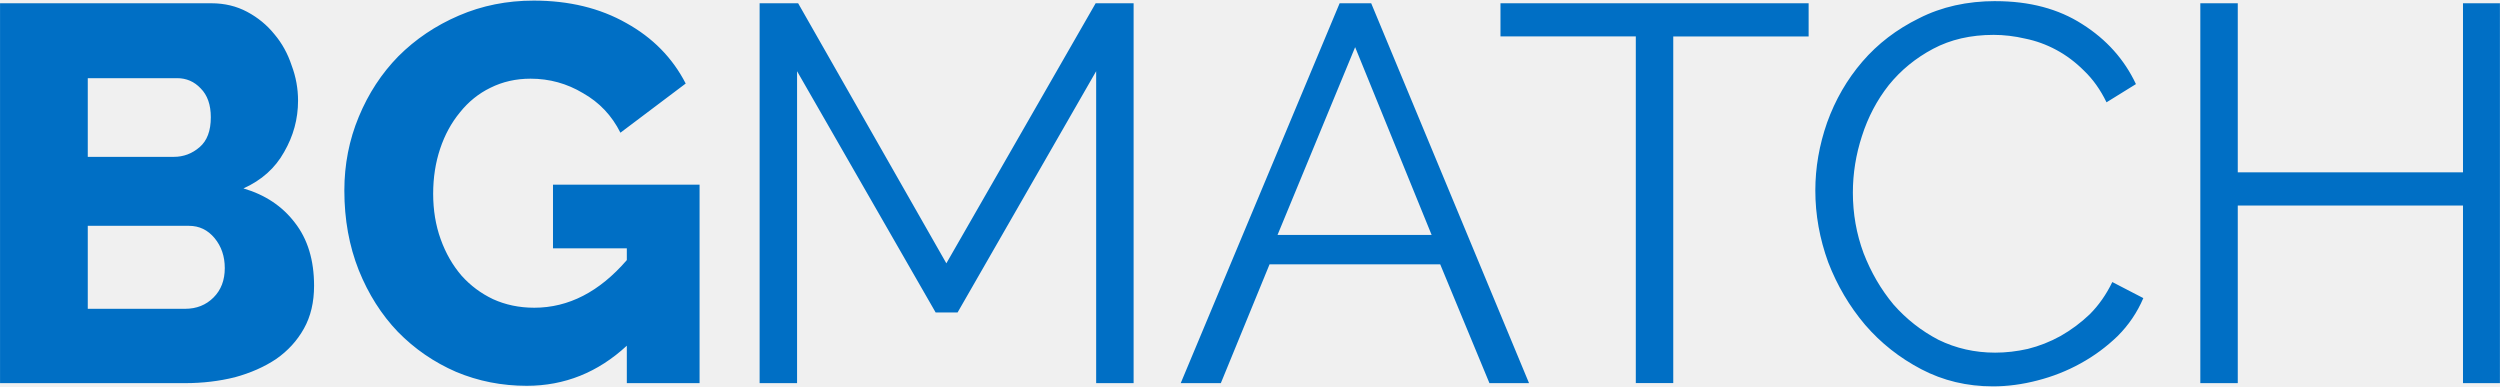
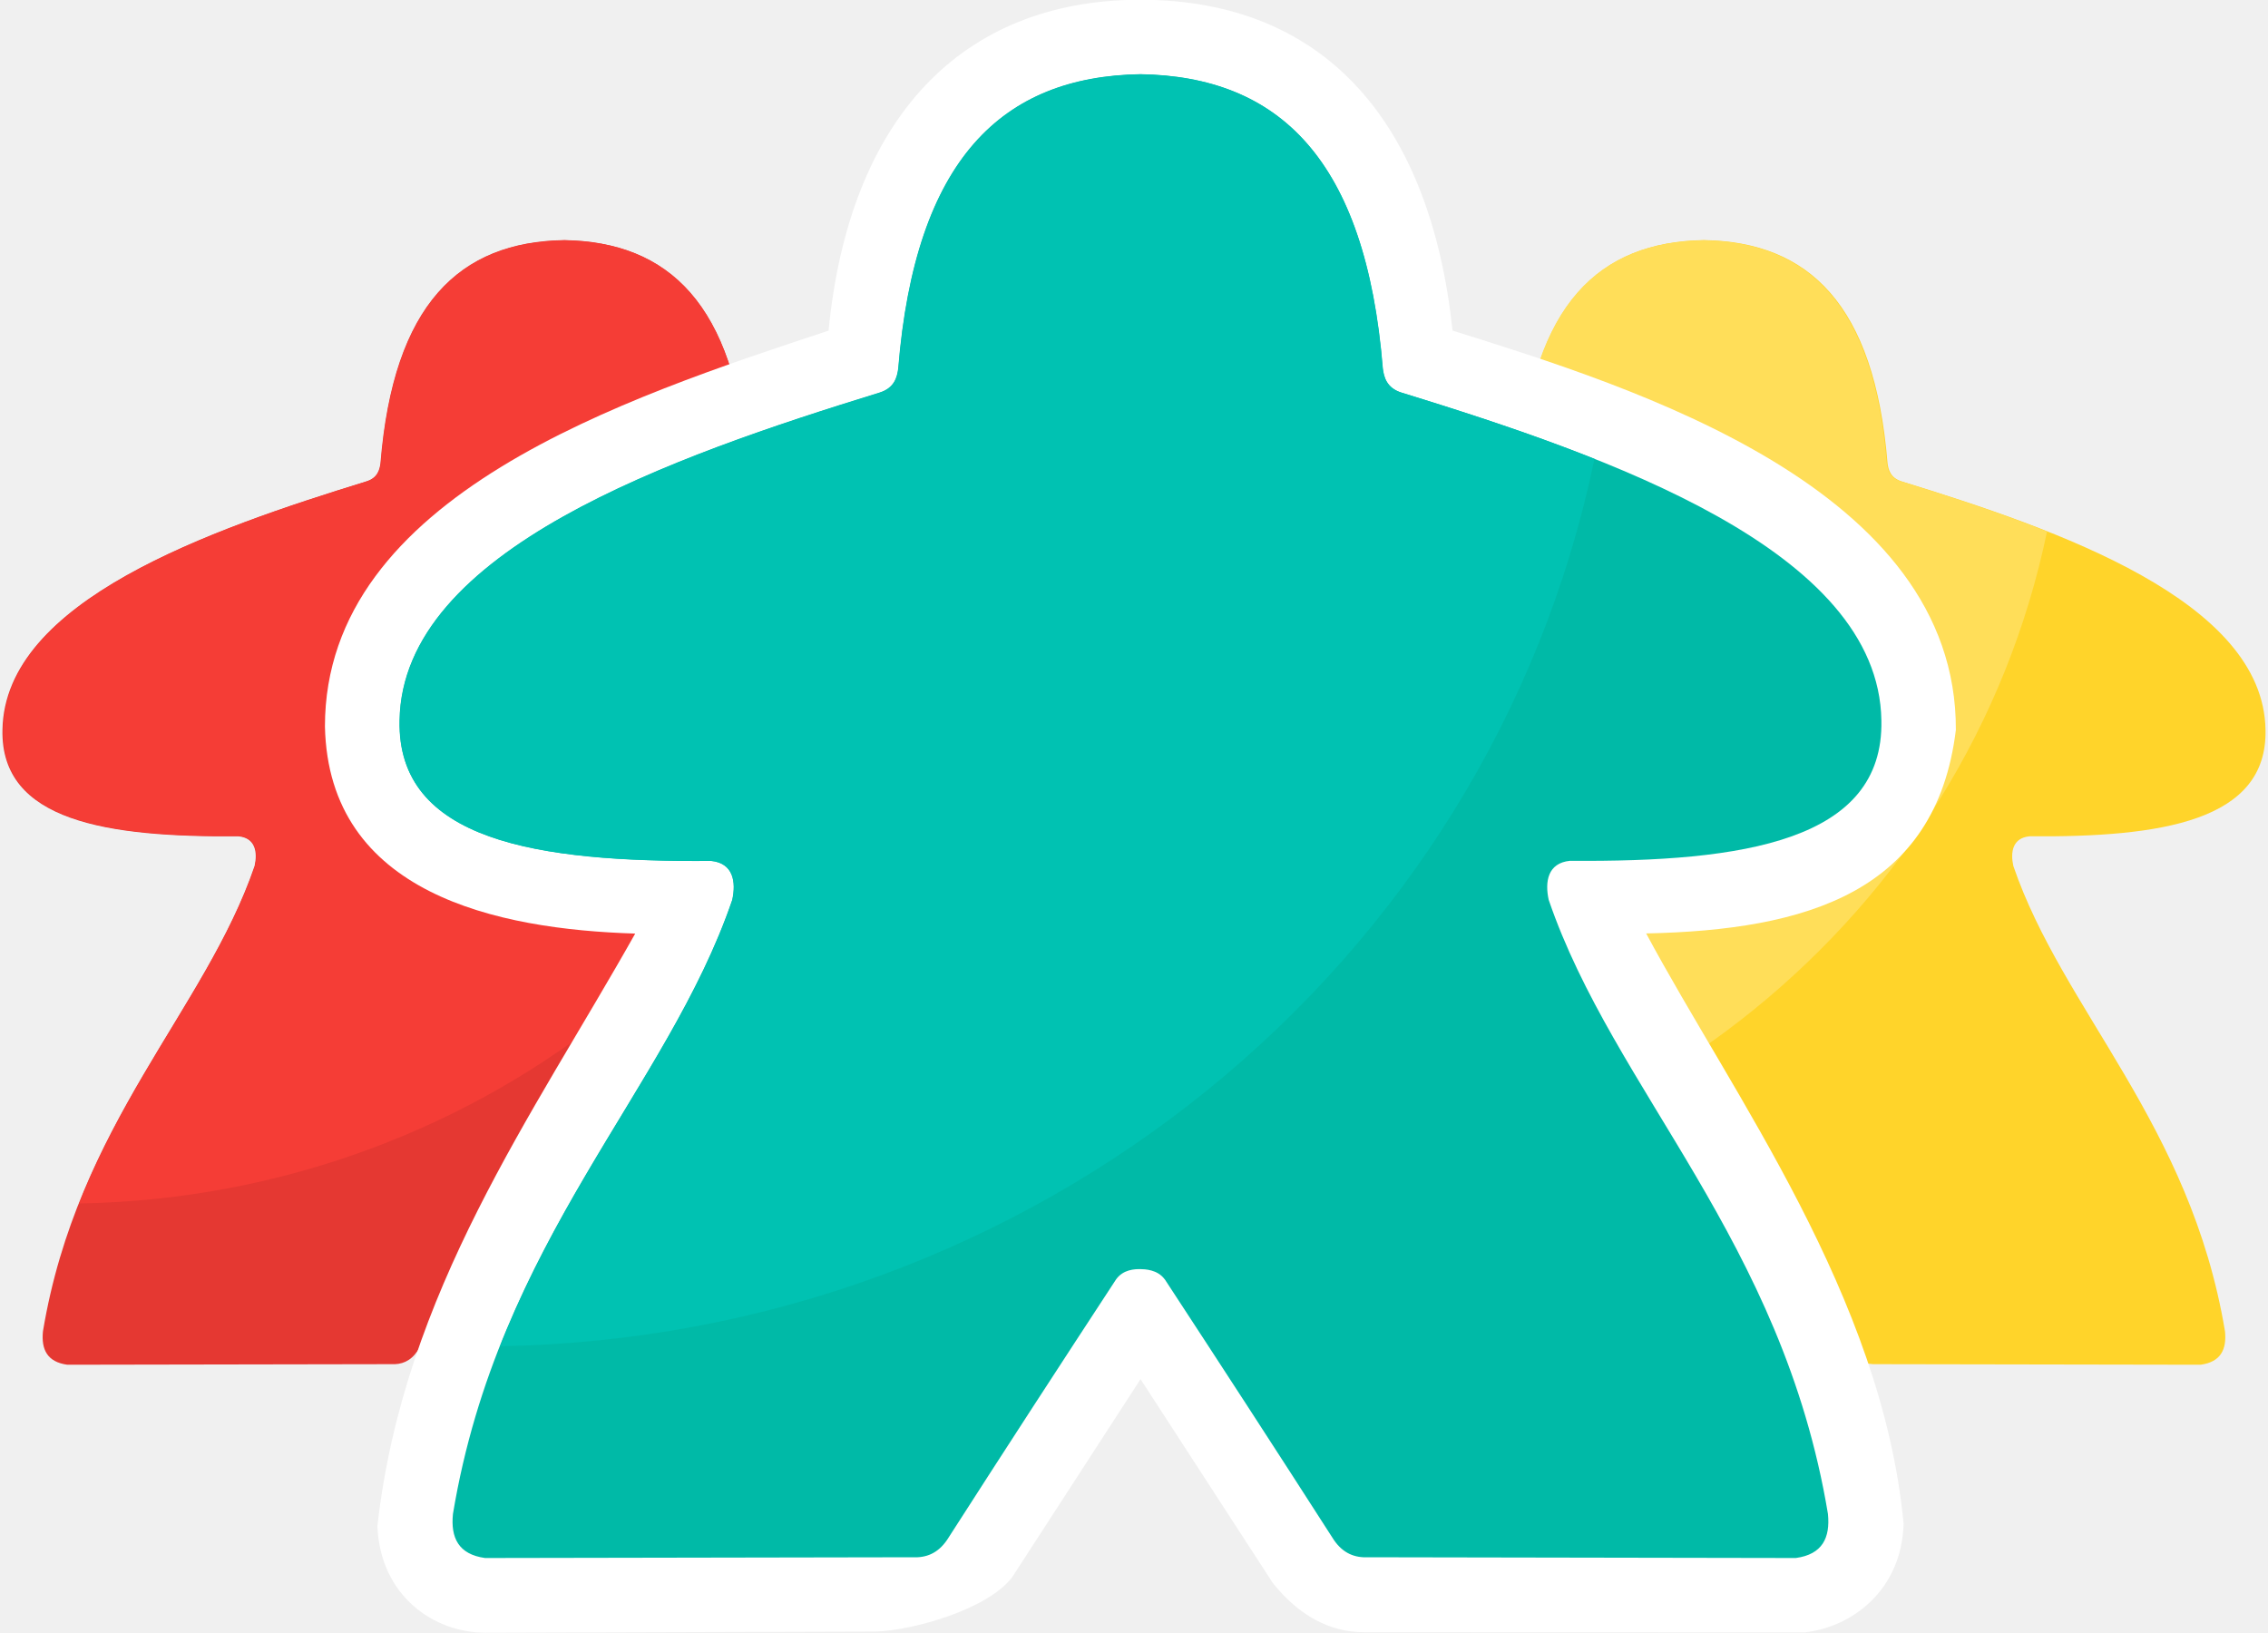
- <svg xmlns="http://www.w3.org/2000/svg" id="svg1334" version="1.1" viewBox="0 0 58.208 8.996" height="34" width="220">
-   <path id="path6582" d="m 12.427,0.014 c -0.623,0 -1.204,0.116 -1.744,0.349 C 10.143,0.595 9.674,0.911 9.275,1.31 8.885,1.708 8.578,2.177 8.354,2.717 8.129,3.257 8.017,3.83 8.017,4.436 c 0,0.673 0.112,1.291 0.336,1.856 0.224,0.556 0.527,1.034 0.909,1.433 0.39,0.399 0.843,0.71 1.358,0.934 0.515,0.216 1.063,0.324 1.644,0.324 0.88,0 1.657,-0.311 2.33,-0.934 v 0.872 h 1.694 V 4.299 h -3.413 v 1.483 h 1.719 v 0.274 c -0.639,0.739 -1.358,1.109 -2.155,1.109 -0.349,0 -0.669,-0.067 -0.959,-0.199 C 11.198,6.832 10.953,6.65 10.745,6.417 10.538,6.176 10.376,5.894 10.26,5.57 10.143,5.246 10.085,4.893 10.085,4.511 c 0,-0.374 0.054,-0.723 0.162,-1.047 0.108,-0.324 0.262,-0.606 0.461,-0.847 0.199,-0.249 0.436,-0.44 0.71,-0.573 0.282,-0.141 0.594,-0.212 0.934,-0.212 0.44,0 0.847,0.112 1.221,0.336 0.382,0.216 0.673,0.523 0.872,0.922 L 15.965,1.945 C 15.658,1.347 15.197,0.878 14.582,0.537 13.968,0.189 13.249,0.014 12.427,0.014 Z m 34.037,0.012 c -0.664,0 -1.258,0.133 -1.781,0.399 -0.523,0.257 -0.963,0.594 -1.32,1.009 -0.357,0.415 -0.631,0.889 -0.822,1.42 -0.183,0.523 -0.274,1.05 -0.274,1.582 0,0.565 0.1,1.121 0.299,1.669 0.208,0.54 0.494,1.026 0.86,1.458 0.365,0.424 0.801,0.768 1.308,1.034 0.507,0.266 1.063,0.399 1.669,0.399 0.34,0 0.685,-0.046 1.034,-0.137 0.357,-0.091 0.693,-0.224 1.009,-0.399 0.316,-0.174 0.602,-0.386 0.86,-0.635 0.257,-0.257 0.457,-0.552 0.598,-0.884 l -0.722,-0.374 c -0.141,0.291 -0.316,0.54 -0.523,0.748 -0.208,0.199 -0.436,0.369 -0.685,0.51 -0.241,0.133 -0.494,0.233 -0.76,0.299 -0.257,0.058 -0.511,0.087 -0.76,0.087 -0.473,0 -0.914,-0.1 -1.32,-0.299 -0.399,-0.208 -0.748,-0.482 -1.047,-0.822 -0.291,-0.349 -0.523,-0.747 -0.697,-1.196 -0.166,-0.448 -0.249,-0.918 -0.249,-1.408 0,-0.448 0.071,-0.889 0.212,-1.32 0.141,-0.44 0.349,-0.835 0.623,-1.183 0.282,-0.349 0.627,-0.631 1.034,-0.847 0.407,-0.216 0.876,-0.324 1.408,-0.324 0.241,0 0.486,0.029 0.735,0.087 0.249,0.05 0.49,0.137 0.723,0.262 0.233,0.125 0.448,0.286 0.648,0.486 0.208,0.199 0.382,0.445 0.523,0.735 l 0.685,-0.424 C 49.462,1.384 49.047,0.919 48.482,0.562 47.926,0.205 47.253,0.027 46.464,0.027 Z M 0,0.076 v 8.845 h 4.31 c 0.407,0 0.793,-0.046 1.158,-0.137 C 5.834,8.684 6.154,8.543 6.428,8.36 6.702,8.169 6.918,7.933 7.076,7.65 7.234,7.368 7.312,7.036 7.312,6.654 7.312,6.056 7.163,5.566 6.864,5.184 6.573,4.802 6.175,4.536 5.668,4.387 6.092,4.196 6.407,3.913 6.615,3.539 6.831,3.166 6.939,2.767 6.939,2.344 6.939,2.061 6.889,1.787 6.789,1.522 6.698,1.247 6.565,1.006 6.39,0.799 6.216,0.583 6.004,0.409 5.755,0.276 5.506,0.143 5.228,0.076 4.92,0.076 Z m 17.686,0 v 8.845 h 0.872 V 1.658 l 3.227,5.618 h 0.51 l 3.227,-5.618 v 7.263 h 0.872 V 0.076 h -0.884 L 22.034,6.131 18.583,0.076 Z m 13.505,0 -3.7,8.845 h 0.934 l 1.134,-2.766 h 3.974 l 1.146,2.766 h 0.922 l -3.675,-8.845 z m 3.745,0 v 0.772 h 3.151 v 8.072 h 0.872 V 0.849 h 3.152 V 0.076 Z m 16.295,0 v 8.845 h 0.872 V 4.785 h 5.244 v 4.136 h 0.86 V 0.076 h -0.86 v 3.936 h -5.244 V 0.076 Z m -19.679,1.022 1.781,4.372 h -3.588 z M 2.043,1.82 h 2.08 c 0.216,0 0.399,0.079 0.548,0.237 0.158,0.158 0.237,0.382 0.237,0.673 0,0.316 -0.087,0.548 -0.262,0.697 C 4.472,3.577 4.273,3.652 4.048,3.652 H 2.043 Z m 0,3.438 h 2.355 c 0.241,0 0.44,0.096 0.598,0.287 0.158,0.191 0.237,0.423 0.237,0.697 0,0.282 -0.087,0.511 -0.262,0.685 C 4.796,7.102 4.576,7.19 4.31,7.19 H 2.043 Z" style="shape-padding:0;fill:#006fc5;fill-opacity:1;stroke:none;" />
+ <svg xmlns="http://www.w3.org/2000/svg" width="125" height="90" version="1.1" viewBox="0 0 33.073 23.812">
+   <g transform="translate(-85.539 -106.66)">
+     <g transform="matrix(.6896 0 0 .6896 30.316 -28.501)" stroke-width="1.45">
+       <g>
+         <path d="m92.398 220.39c0.897 1.371 1.775 2.72 2.709 4.175 0.151 0.222 0.342 0.29 0.553 0.28l6.853 0.012c0.427-0.058 0.553-0.325 0.515-0.706-0.728-4.384-3.432-6.788-4.476-9.842-0.064-0.29-0.017-0.592 0.342-0.626 2.78 0.022 5.03-0.318 4.99-2.25-0.042-2.731-4.39-4.235-7.692-5.254-0.241-0.074-0.283-0.251-0.301-0.385-0.273-3.366-1.671-4.682-3.883-4.718-2.211 0.036-3.61 1.352-3.883 4.718-0.018 0.134-0.059 0.311-0.301 0.385-3.302 1.019-7.65 2.523-7.692 5.254-0.041 1.933 2.21 2.272 4.99 2.25 0.359 0.034 0.406 0.336 0.342 0.626-1.044 3.053-3.747 5.457-4.476 9.842-0.038 0.381 0.088 0.648 0.515 0.706l6.853-0.012c0.212 0.011 0.403-0.058 0.553-0.28 0.934-1.455 1.812-2.804 2.709-4.175 0.115-0.158 0.298-0.164 0.389-0.163 0.069 1e-3 0.274 5e-3 0.389 0.163z" fill="#e53832" stop-color="#000000" style="-inkscape-stroke:none;font-variation-settings:normal;paint-order:markers stroke fill" />
+         <path d="m92.012 201.08c-2.209 0.036-3.607 1.351-3.88 4.714-0.018 0.134-0.059 0.311-0.3 0.385-3.299 1.018-7.643 2.521-7.685 5.249-0.041 1.931 2.208 2.27 4.985 2.248 0.359 0.034 0.406 0.336 0.342 0.626-0.808 2.364-2.611 4.338-3.721 7.145a18.209 17.741 0 0 0 17.526-14.209c-1.028-0.409-2.104-0.756-3.088-1.06-0.241-0.074-0.283-0.251-0.3-0.385-0.273-3.363-1.67-4.678-3.88-4.714z" fill="#f53d36" stop-color="#000000" style="-inkscape-stroke:none;font-variation-settings:normal;paint-order:markers stroke fill" />
+       </g>
+       <g>
+         <path d="m116.5 220.39c0.897 1.371 1.775 2.72 2.709 4.175 0.151 0.222 0.342 0.29 0.553 0.28l6.853 0.012c0.427-0.058 0.553-0.325 0.515-0.706-0.728-4.384-3.432-6.788-4.476-9.842-0.064-0.29-0.017-0.592 0.343-0.626 2.78 0.022 5.03-0.318 4.99-2.25-0.042-2.731-4.39-4.235-7.692-5.254-0.241-0.074-0.283-0.251-0.301-0.385-0.273-3.366-1.671-4.682-3.883-4.718-2.211 0.036-3.61 1.352-3.883 4.718-0.018 0.134-0.059 0.311-0.3 0.385-3.302 1.019-7.65 2.523-7.692 5.254-0.041 1.933 2.21 2.272 4.99 2.25 0.359 0.034 0.406 0.336 0.342 0.626-1.044 3.053-3.747 5.457-4.476 9.842-0.038 0.381 0.088 0.648 0.515 0.706l6.853-0.012c0.212 0.011 0.403-0.058 0.553-0.28 0.934-1.455 1.812-2.804 2.709-4.175 0.115-0.158 0.298-0.164 0.389-0.163 0.069 1e-3 0.274 5e-3 0.389 0.163z" fill="#ffd42a" stop-color="#000000" style="-inkscape-stroke:none;font-variation-settings:normal;paint-order:markers stroke fill" />
+         <path d="m116.1 201.08c-2.209 0.036-3.607 1.351-3.88 4.714-0.018 0.134-0.059 0.311-0.3 0.385-3.299 1.018-7.643 2.521-7.685 5.249-0.041 1.931 2.208 2.27 4.985 2.248 0.359 0.034 0.406 0.336 0.342 0.626-0.808 2.364-2.611 4.338-3.721 7.145a18.209 17.741 0 0 0 17.526-14.209c-1.028-0.409-2.104-0.756-3.088-1.06-0.241-0.074-0.283-0.251-0.3-0.385-0.273-3.363-1.67-4.678-3.88-4.714z" fill="#ffde59" stop-color="#000000" style="-inkscape-stroke:none;font-variation-settings:normal;paint-order:markers stroke fill" />
+       </g>
+       <path d="m97.602 202.99c-4.287 1.421-10.651 3.485-10.651 8.371 0.077 3.536 3.63 4.289 6.561 4.379-2.164 3.85-4.892 7.567-5.452 12.529 0.062 1.481 1.198 2.255 2.285 2.255l8.236-0.025c0.776-0.015 2.393-0.465 2.906-1.155l2.711-4.182 2.798 4.312c0.542 0.674 1.188 1.039 1.929 1.039l9.317 3e-3c0.992-0.108 2.049-0.882 2.092-2.294-0.453-4.816-3.611-9.064-5.444-12.485 3.392-0.071 6.131-0.873 6.549-4.304 0.019-5.115-6.801-7.242-10.643-8.443-0.464-4.362-2.662-6.991-6.6-6.997-3.804 4e-3 -6.159 2.529-6.595 6.996z" color="#000000" fill="#fff" stroke-width="1.45" style="-inkscape-stroke:none;paint-order:markers stroke fill" />
+       <g>
+         <path d="m104.71 223.05c1.184 1.809 2.342 3.589 3.574 5.509 0.199 0.293 0.451 0.383 0.73 0.369l9.041 0.016c0.563-0.077 0.729-0.429 0.679-0.932-0.961-5.785-4.528-8.956-5.905-12.985-0.084-0.382-0.022-0.781 0.452-0.826 3.667 0.029 6.637-0.419 6.583-2.969-0.056-3.603-5.792-5.588-10.149-6.932-0.318-0.098-0.373-0.331-0.396-0.508-0.36-4.441-2.205-6.177-5.123-6.225-2.917 0.048-4.763 1.784-5.123 6.225-0.024 0.177-0.078 0.41-0.396 0.508-4.356 1.344-10.093 3.329-10.149 6.932-0.054 2.55 2.916 2.998 6.583 2.969 0.474 0.045 0.536 0.444 0.452 0.826-1.377 4.029-4.944 7.2-5.905 12.985-0.051 0.503 0.116 0.855 0.679 0.932l9.041-0.016c0.279 0.014 0.531-0.076 0.73-0.369 1.232-1.92 2.39-3.7 3.574-5.509 0.152-0.209 0.393-0.216 0.513-0.215 0.091 2e-3 0.361 7e-3 0.513 0.215z" fill="#00baa7" style="paint-order:markers stroke fill" />
+         <path d="m104.2 197.57c-2.917 0.048-4.763 1.784-5.123 6.225-0.024 0.177-0.078 0.41-0.396 0.508-4.356 1.344-10.093 3.328-10.149 6.932-0.054 2.55 2.916 2.998 6.583 2.969 0.474 0.045 0.536 0.444 0.452 0.826-1.067 3.121-3.448 5.729-4.913 9.435a24.045 23.426 0 0 0 23.143-18.763c-1.357-0.541-2.778-0.999-4.077-1.399-0.318-0.098-0.373-0.331-0.397-0.508-0.36-4.441-2.205-6.177-5.123-6.225z" fill="#00c2b2" stop-color="#000000" style="-inkscape-stroke:none;font-variation-settings:normal;paint-order:markers stroke fill" />
+       </g>
+     </g>
+   </g>
</svg>
